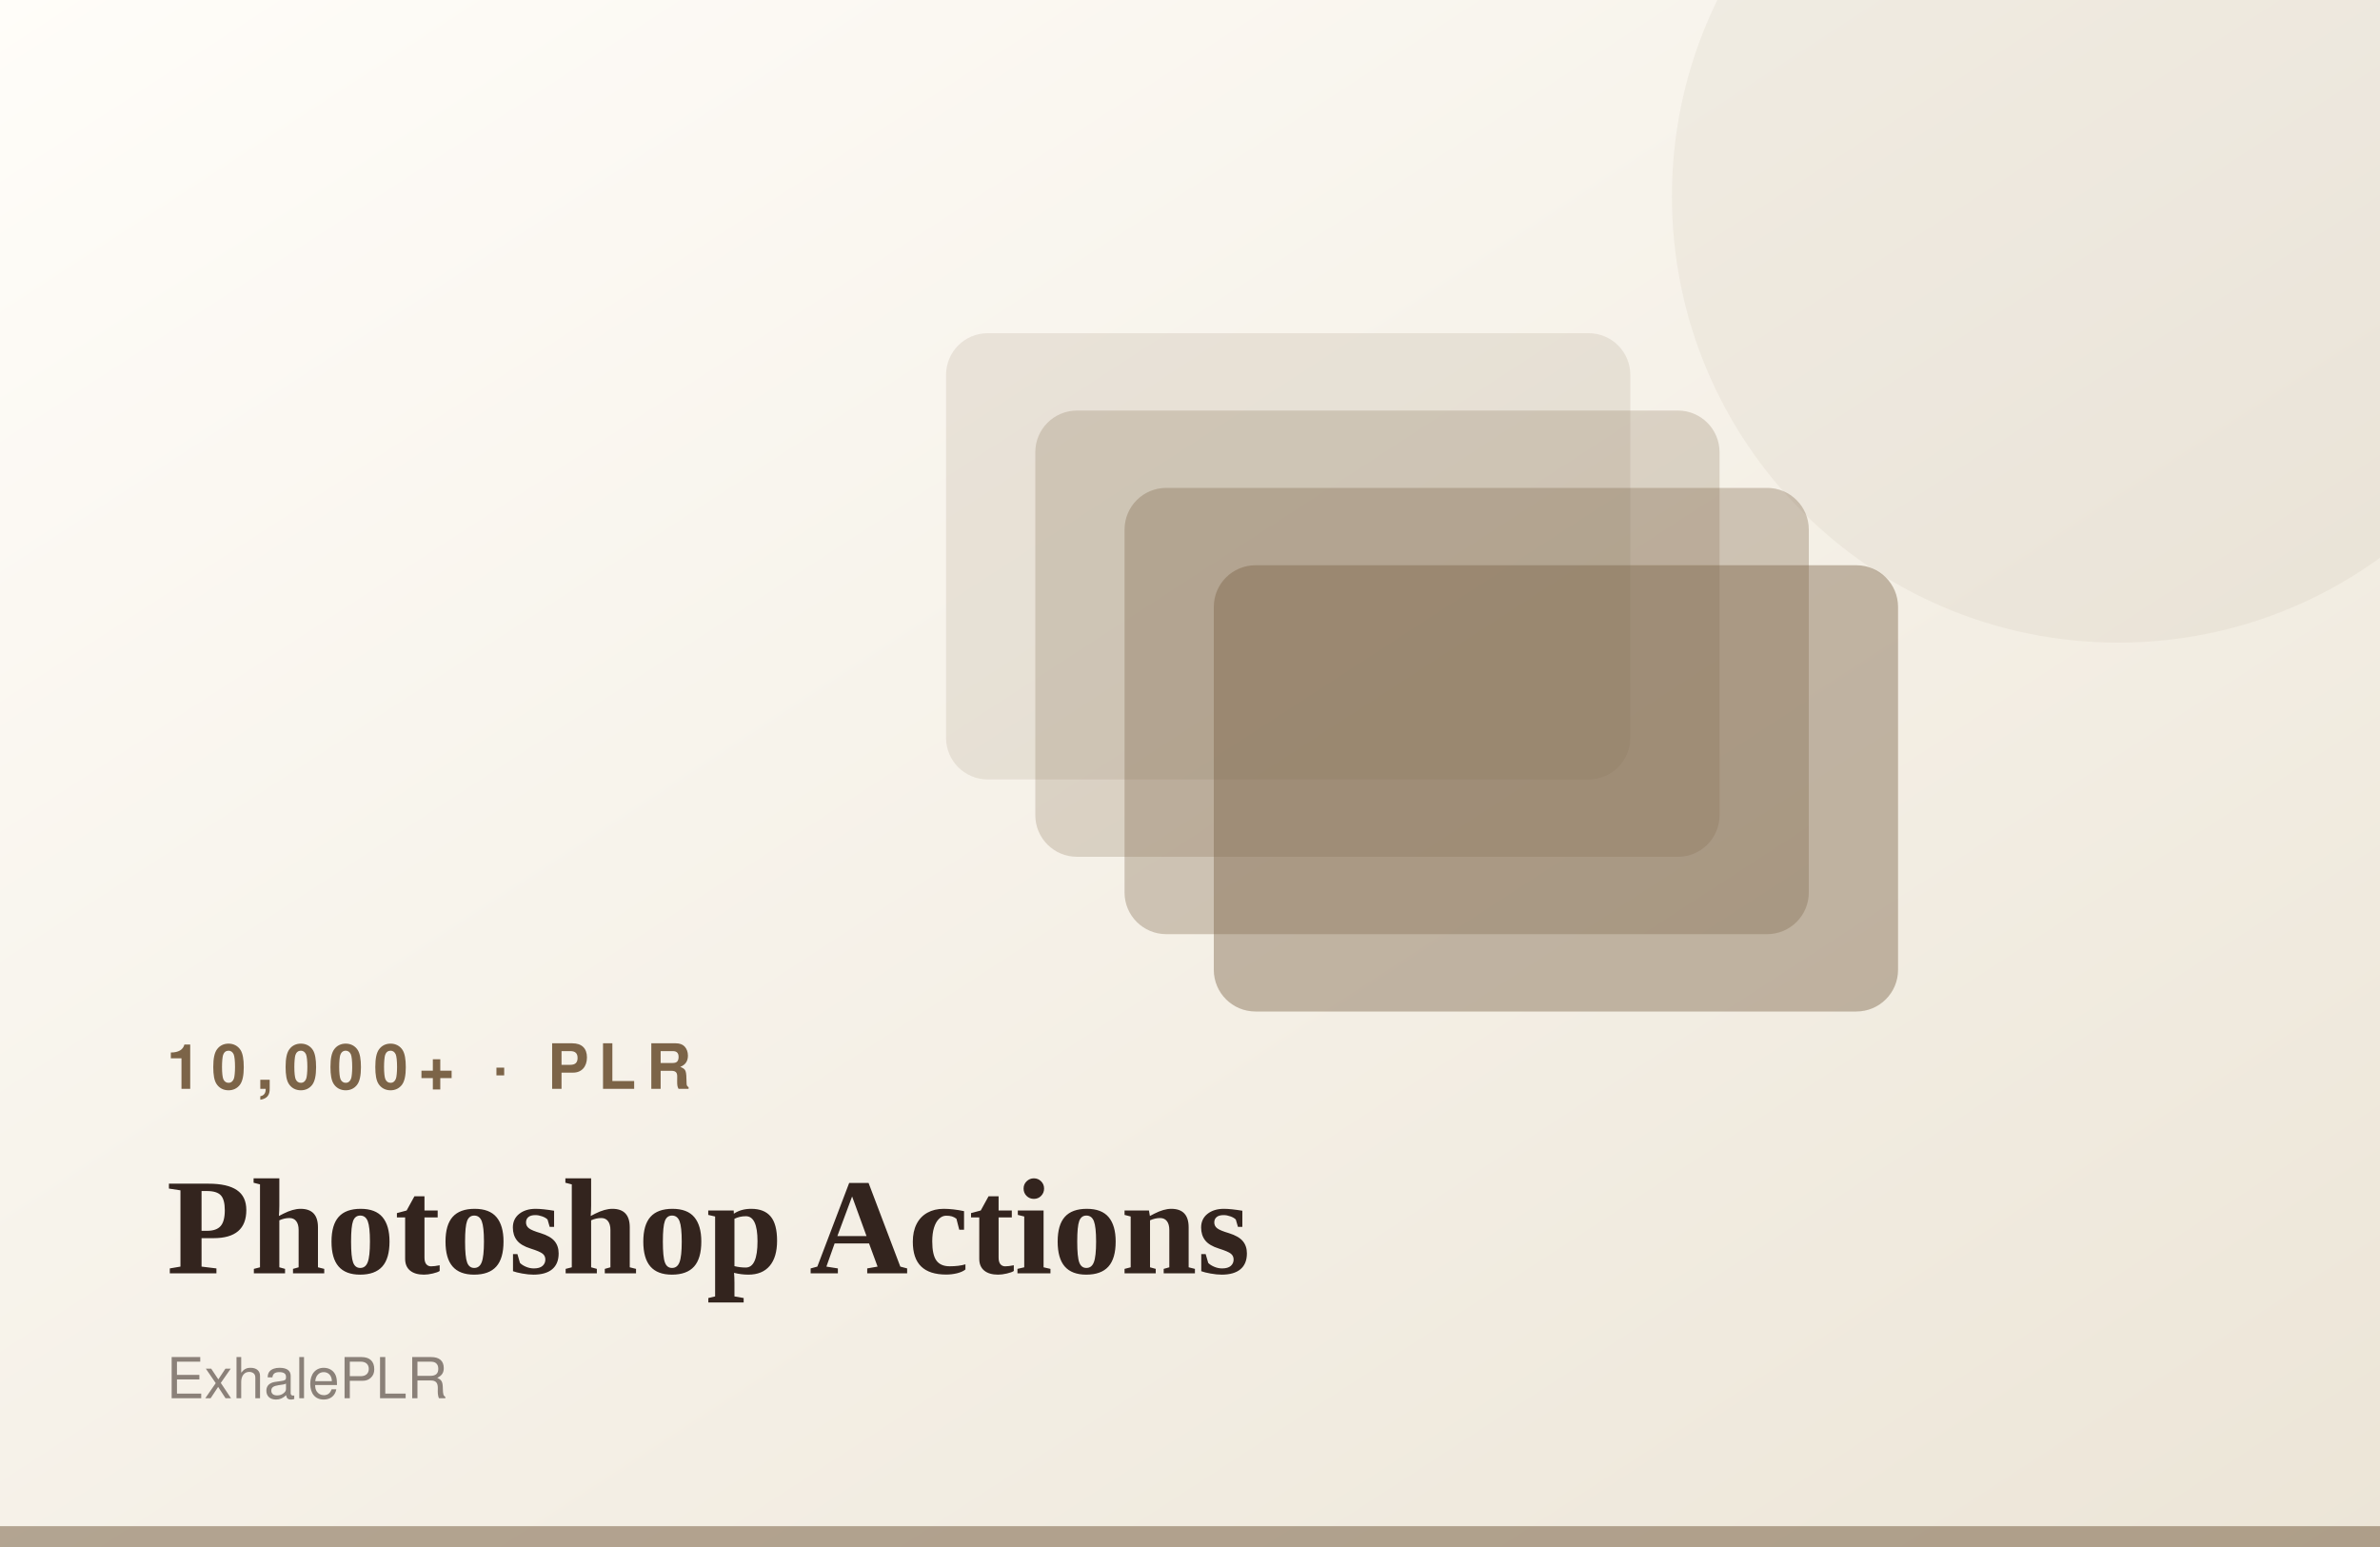
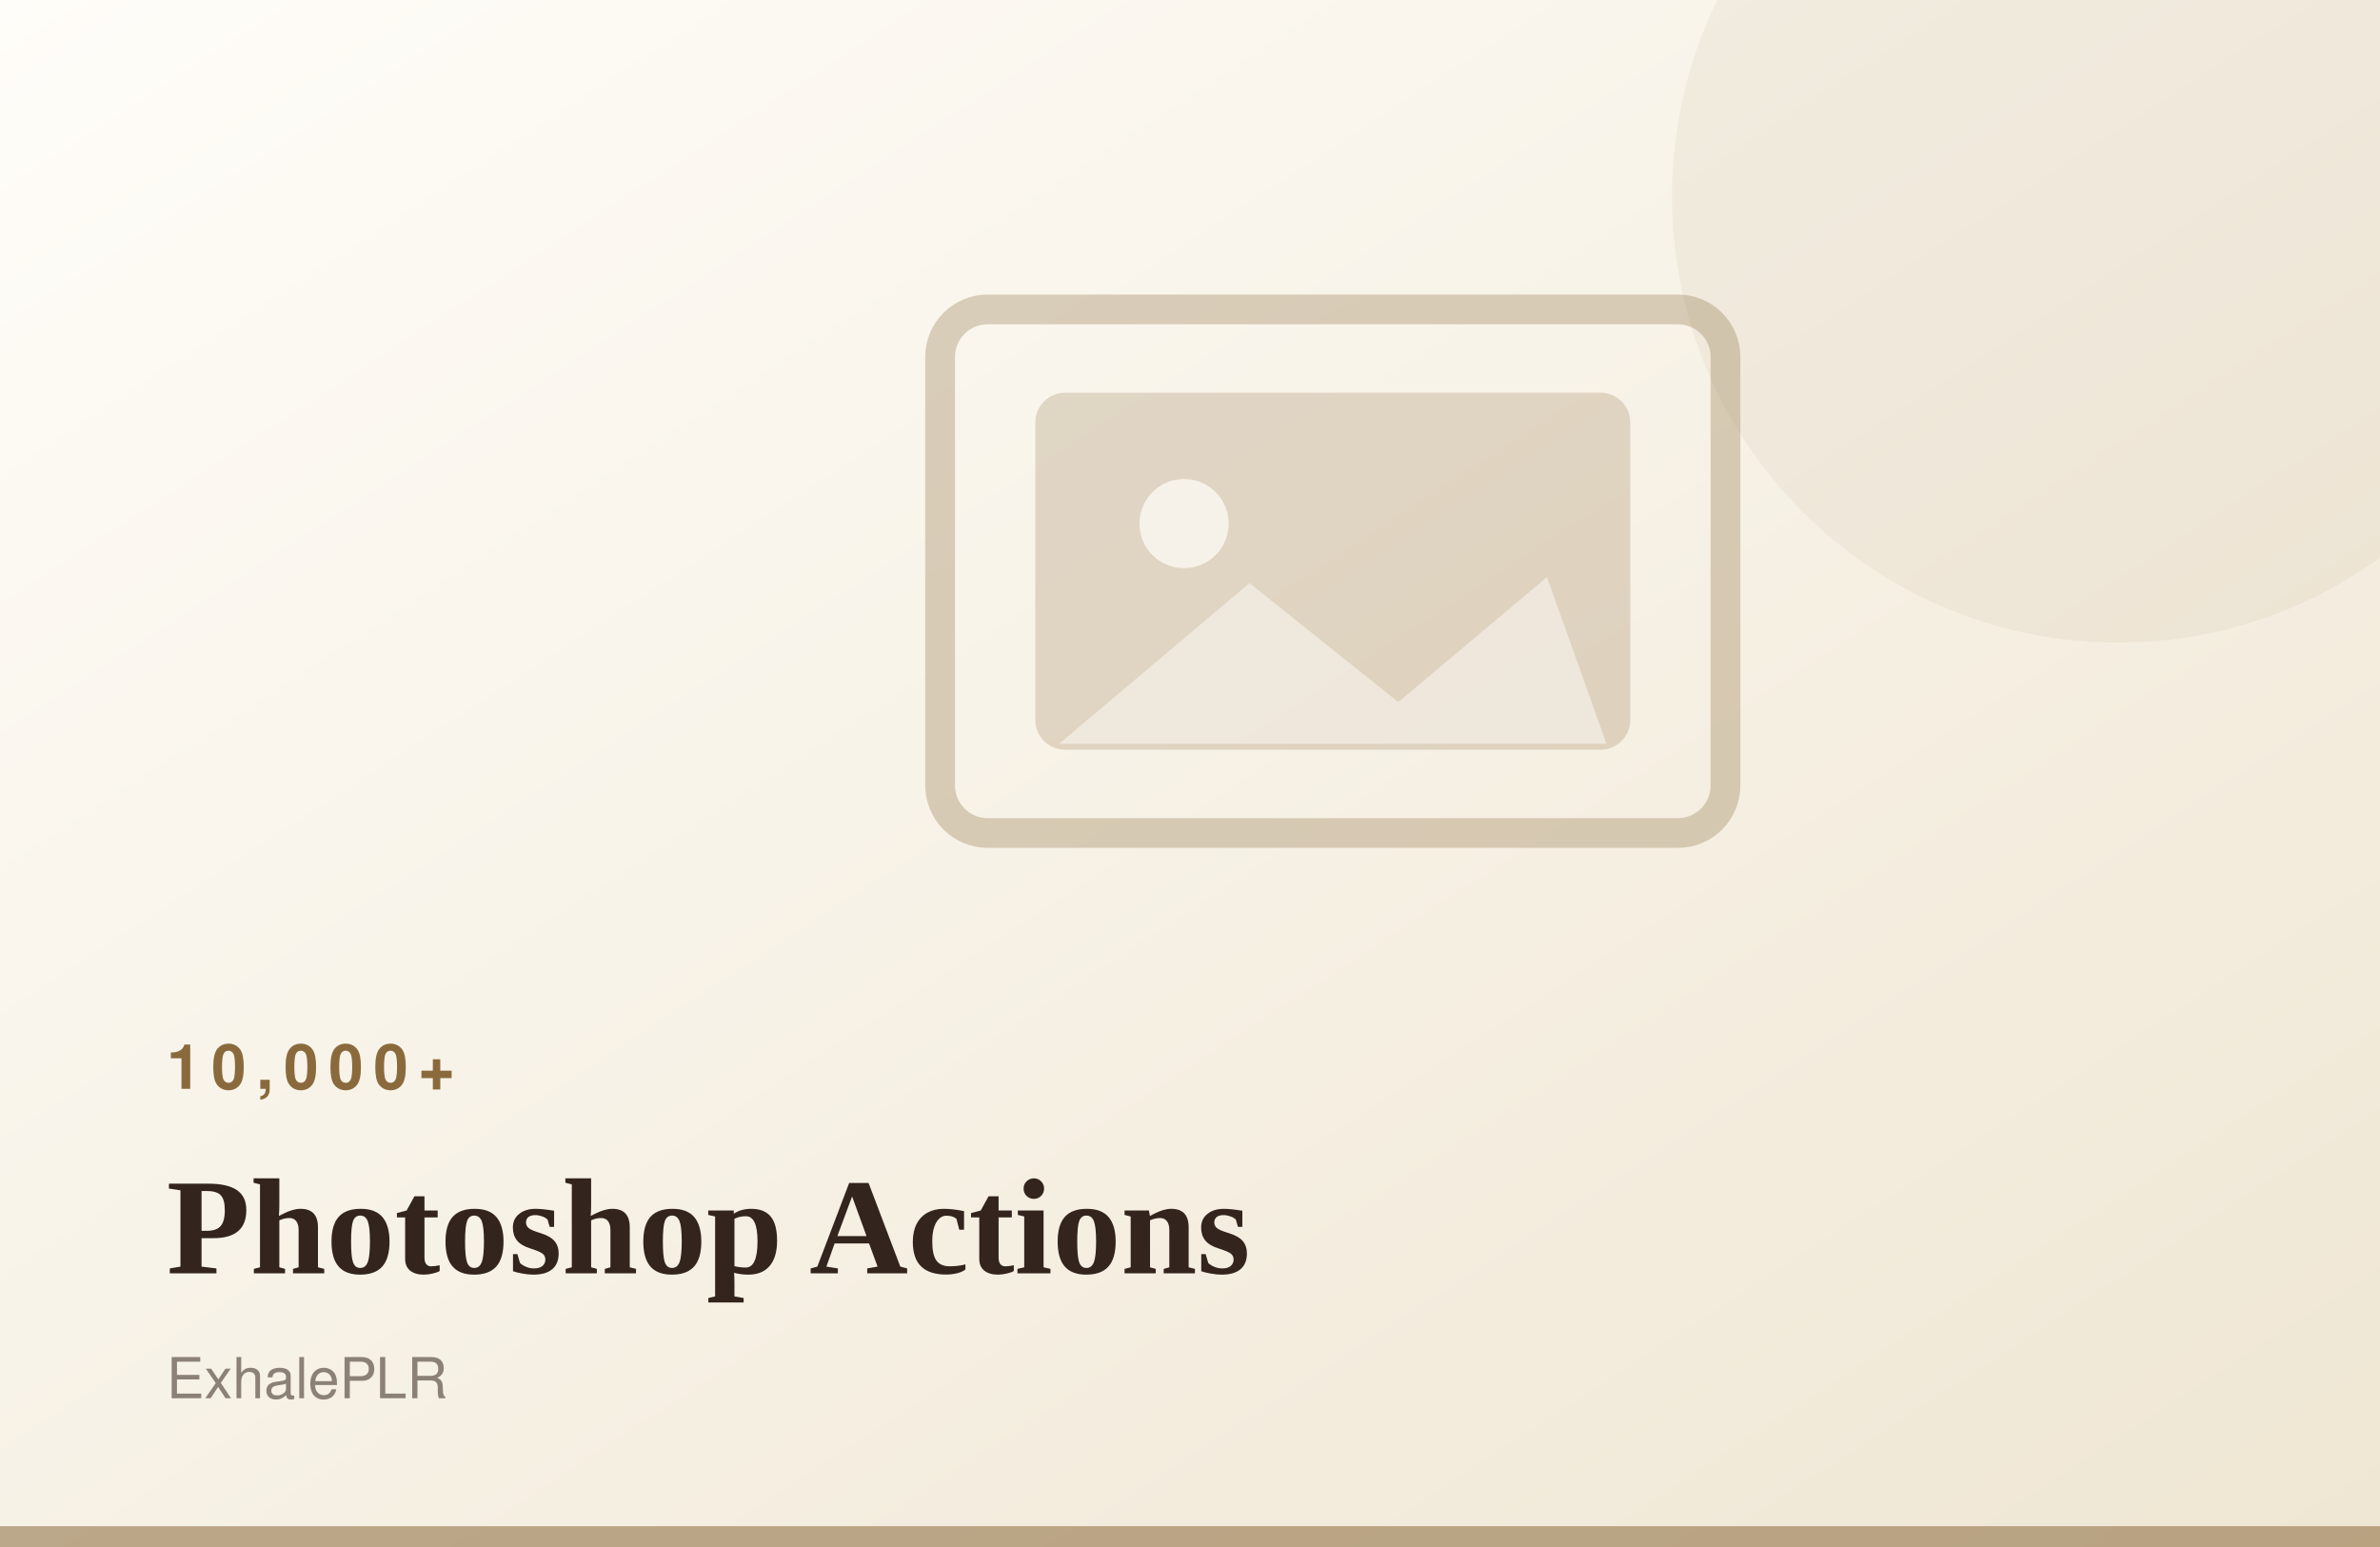
- <svg xmlns="http://www.w3.org/2000/svg" viewBox="0 0 800 520" width="800" height="520" role="img" aria-label="Photoshop Actions">
+ <svg xmlns="http://www.w3.org/2000/svg" viewBox="0 0 800 520" width="800" height="520" role="img" aria-label="10,000+ Photoshop Actions">
  <defs>
-     <linearGradient id="bg" x1="0" y1="0" x2="1" y2="1">
+     <linearGradient id="g" x1="0" y1="0" x2="1" y2="1">
      <stop offset="0" stop-color="#fffdf9" />
-       <stop offset="1" stop-color="#ece5d7" />
+       <stop offset="1" stop-color="#efe6d3" />
    </linearGradient>
  </defs>
-   <rect width="800" height="520" fill="url(#bg)" />
-   <circle cx="712" cy="66" r="150" fill="#7c6448" opacity=".07" />
-   <rect x="318" y="112" width="230" height="150" rx="14" fill="#7c6448" opacity="0.13" />
-   <rect x="348" y="138" width="230" height="150" rx="14" fill="#7c6448" opacity="0.23" />
-   <rect x="378" y="164" width="230" height="150" rx="14" fill="#7c6448" opacity="0.33" />
-   <rect x="408" y="190" width="230" height="150" rx="14" fill="#7c6448" opacity="0.43" />
-   <g font-family="Georgia,'Times New Roman',serif">
-     <text x="56" y="366" font-size="21" fill="#7c6448" letter-spacing="3.4" font-family="Helvetica,Arial,sans-serif" font-weight="700">10,000+ · PLR</text>
-     <text x="56" y="428" font-size="46" fill="#33241e" font-weight="700">Photoshop Actions</text>
-   </g>
+   <rect width="800" height="520" fill="url(#g)" />
+   <circle cx="712" cy="66" r="150" fill="#8a6a3c" opacity=".07" />
+   <rect x="316" y="104" width="264" height="176" rx="16" fill="none" stroke="#8a6a3c" stroke-width="10" opacity=".3" />
+   <rect x="348" y="132" width="200" height="120" rx="10" fill="#8a6a3c" opacity=".22" />
+   <circle cx="398" cy="176" r="15" fill="#fbf8f2" opacity=".8" />
+   <path d="M356 250 L420 196 L470 236 L520 194 L540 250 Z" fill="#fbf8f2" opacity=".55" />
+   <text x="56" y="366" font-size="21" fill="#8a6a3c" letter-spacing="3.4" font-family="Helvetica,Arial,sans-serif" font-weight="700">10,000+</text>
+   <text x="56" y="428" font-size="46" fill="#33241e" font-family="Georgia,'Times New Roman',serif" font-weight="700">Photoshop Actions</text>
  <text x="56" y="470" font-size="19" fill="#33241e" opacity=".55" font-family="Helvetica,Arial,sans-serif">ExhalePLR</text>
-   <rect x="0" y="513" width="800" height="7" fill="#7c6448" opacity=".55" />
+   <rect x="0" y="513" width="800" height="7" fill="#8a6a3c" opacity=".55" />
</svg>
